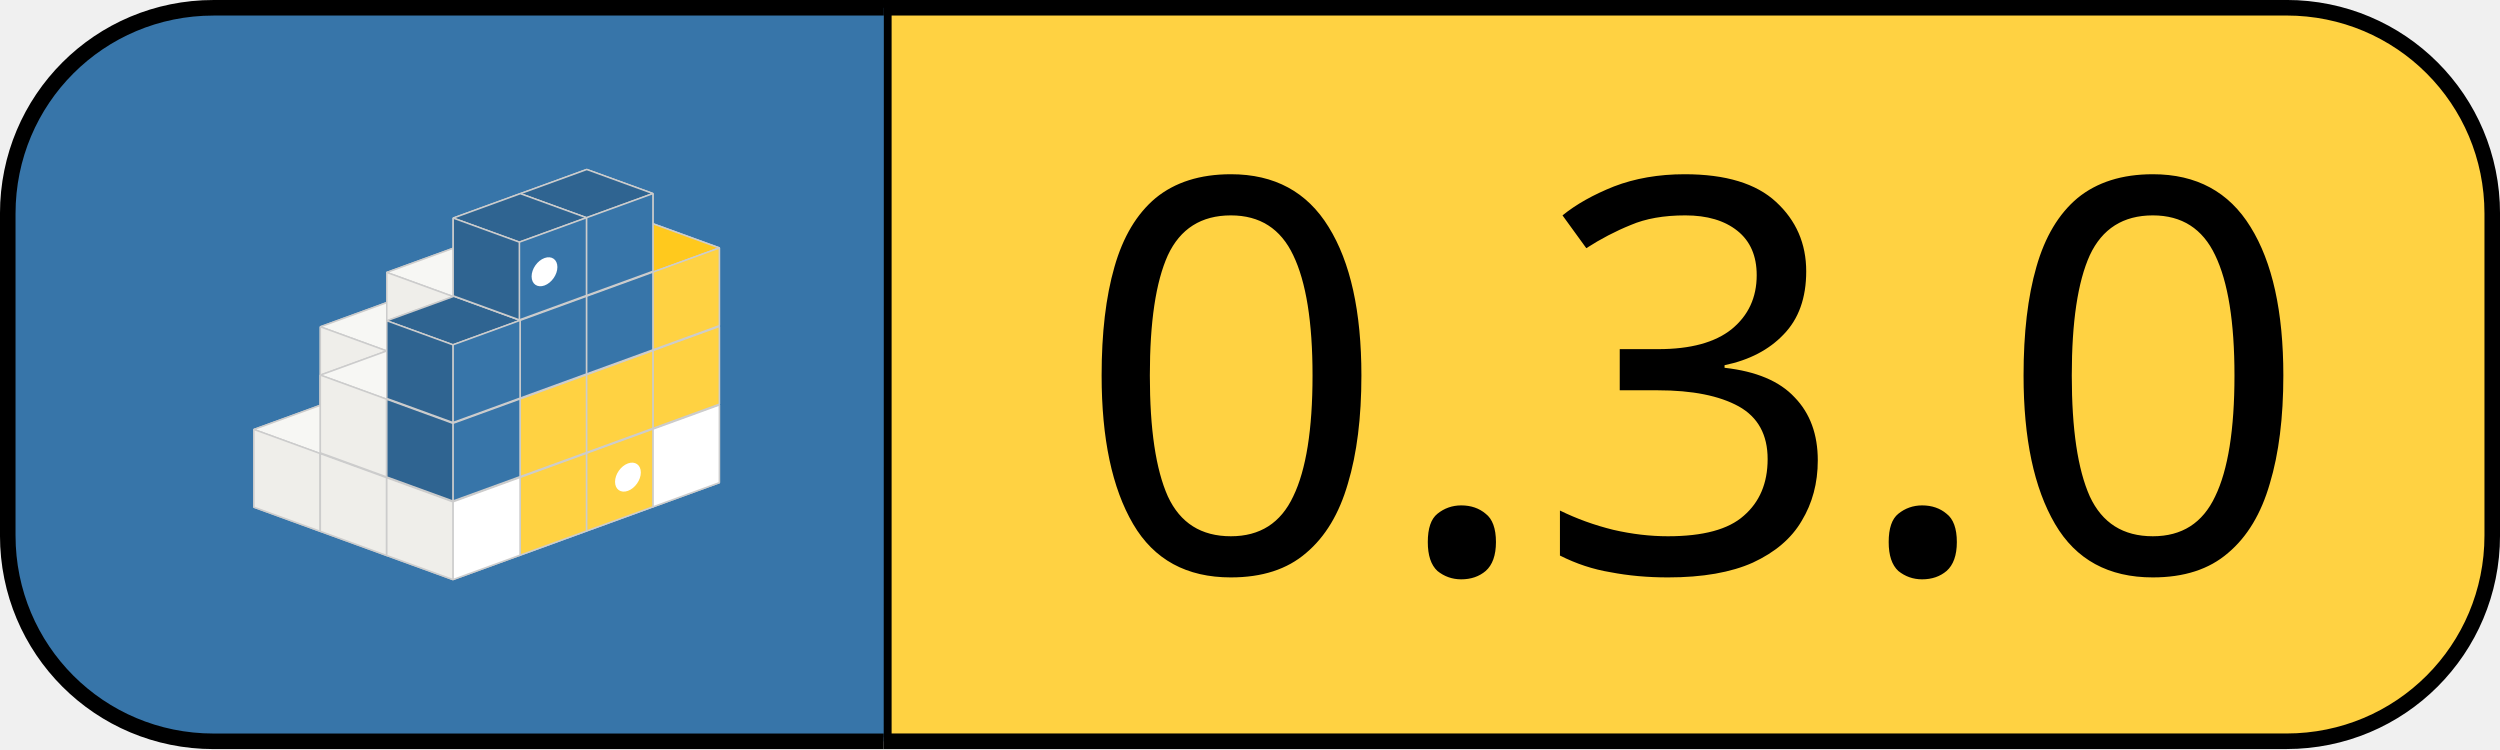
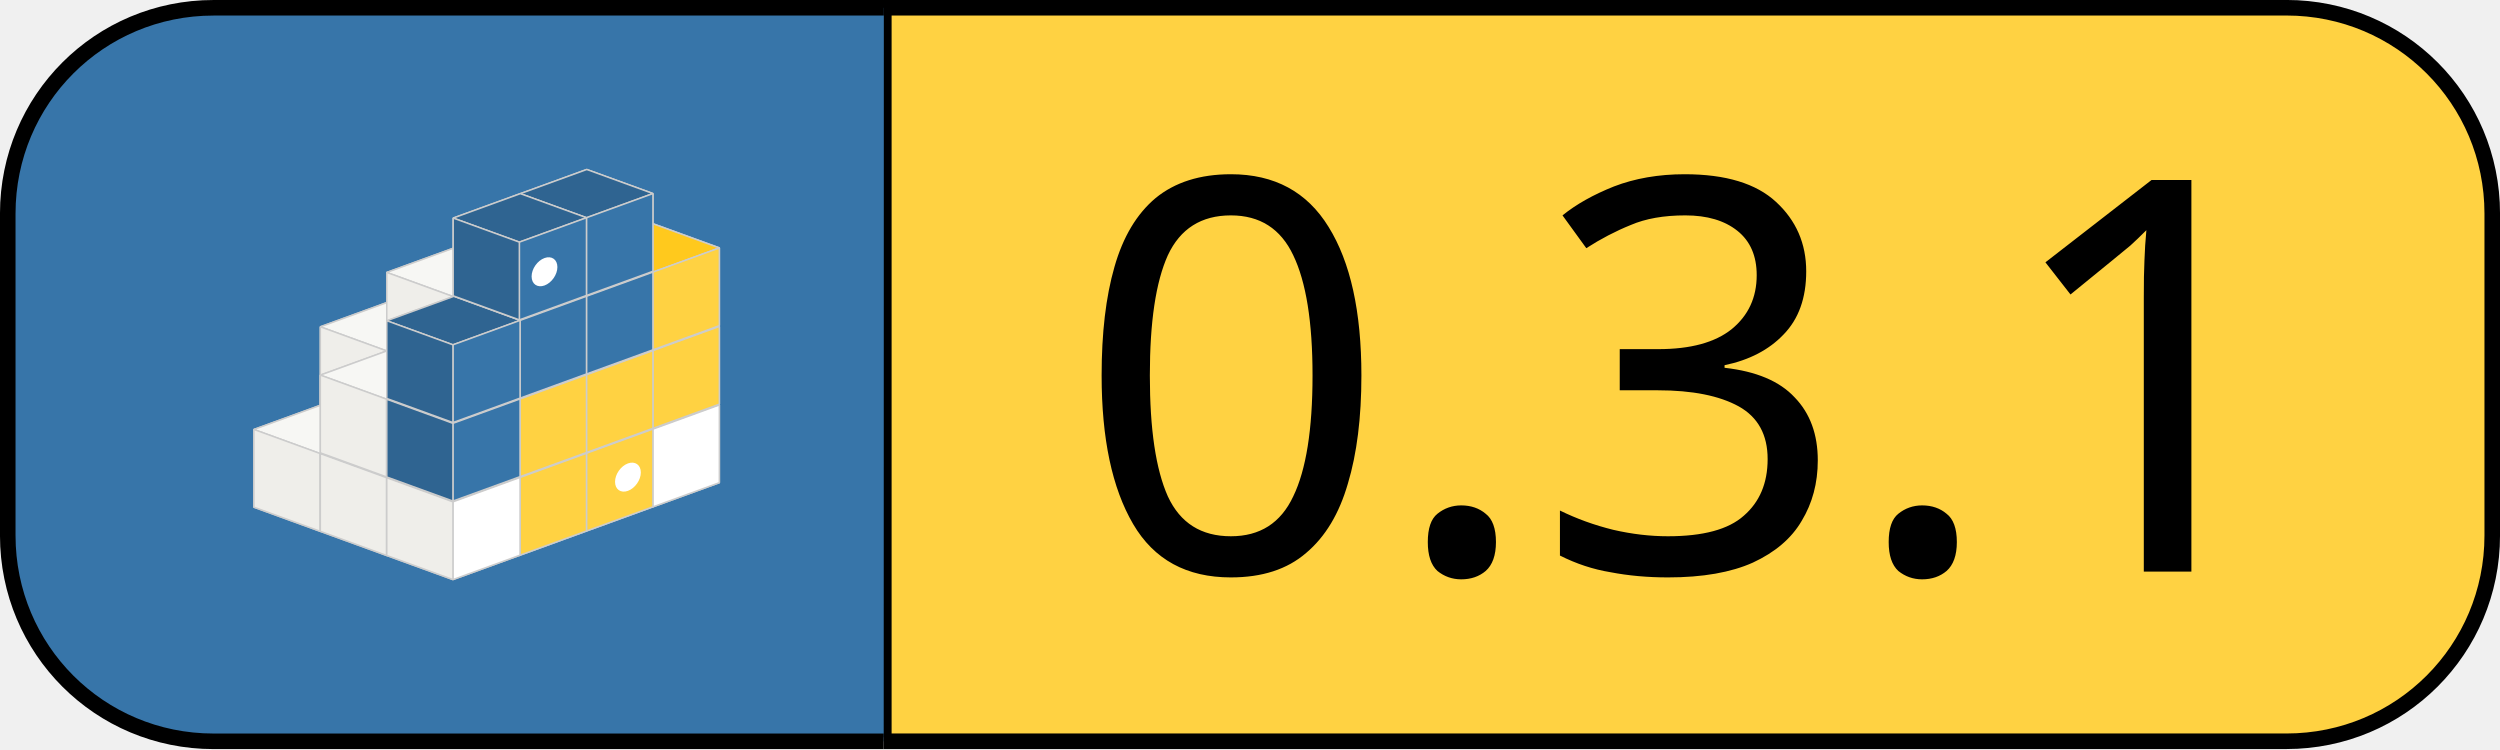
<svg xmlns="http://www.w3.org/2000/svg" version="1.1" id="layer" x="0px" y="0px" viewBox="0 0 60.748 18.202" xml:space="preserve" width="60.748" height="18.202">
  <defs id="defs46">
    <linearGradient id="SVGID_1_" gradientUnits="userSpaceOnUse" x1="108.353" y1="333.199" x2="66.383" y2="300.443" gradientTransform="matrix(1,0,0,-1,0,652)">
      <stop offset="0.18" style="stop-color:#0052CC" id="stop34" />
      <stop offset="1" style="stop-color:#2684FF" id="stop36" />
    </linearGradient>
  </defs>
  <style type="text/css" id="style10">
	.st0{fill:#253858;}
	.st1{fill:none;}
	.st2{fill:#2684FF;}
	.st3{fill:url(#SVGID_1_);}
</style>
  <g id="Layer_2" transform="translate(-136.0635,-311.5358)">
    <path style="fill:#ffd242;stroke:#000000;stroke-width:0.378;fill-opacity:1" d="m 157.538,329.548 h 34.085 c 2.77,0 5,-2.23 5,-5 v -7.824 c 0,-2.77 -2.23,-5 -5,-5 h -34.083 v 17.729" id="path80" />
    <path style="fill:#3775a9;stroke:#000000;stroke-width:0.378;fill-opacity:1" d="m 157.54,311.725 h -16.288 c -2.77,0 -5,2.23 -5,5 v 7.824 c 0,2.77 2.23,5 5,5 h 16.285" id="rect67" />
-     <text xml:space="preserve" style="font-style:normal;font-variant:normal;font-weight:normal;font-stretch:normal;font-size:13.333px;line-height:1.25;font-family:'Century Gothic';-inkscape-font-specification:'Century Gothic';fill:#000000;" x="162.175" y="325.425" id="text52">
-       <tspan id="tspan50" x="162.175" y="325.425">0.3.0</tspan>
+     <text xml:space="preserve" style="font-style:normal;font-variant:normal;font-weight:normal;font-stretch:normal;font-size:13.333px;line-height:1.25;font-family:'Century Gothic';-inkscape-font-specification:'Century Gothic';fill:#000000" x="162.175" y="325.425" id="text52">
+       <tspan id="tspan50" x="162.175" y="325.425">0.3.1</tspan>
    </text>
    <g id="g946" transform="matrix(0.1724105,0,0,0.1724105,142.215,315.6368)">
      <g fill="#a29d86" stroke="#cccccc" stroke-width="0.214" stroke-linejoin="bevel" id="g569">
        <path d="m 18.93,18.826 9.323,3.394 V 33.177 L 18.93,29.783 Z" style="isolation:auto;mix-blend-mode:normal" color="#000000" overflow="visible" fill="#e9e9ff" id="path533" />
        <path d="m 9.47,22.27 v 10.957 l 9.46,-3.444 V 18.826 Z" style="isolation:auto;mix-blend-mode:normal" color="#000000" overflow="visible" fill="#353564" id="path535" />
        <path d="m 9.47,33.227 9.322,3.393 9.46,-3.443 -9.322,-3.394 z" style="isolation:auto;mix-blend-mode:normal" color="#000000" overflow="visible" fill="#afafde" id="path537" />
        <path d="m 9.47,22.27 9.322,3.393 9.46,-3.443 -9.322,-3.394 z" fill="#f7f7f4" id="path539" />
        <path d="M 18.792,25.663 V 36.62 l 9.46,-3.443 V 22.22 Z" fill="#ffffff" id="path541" />
        <path d="m 9.47,22.27 9.322,3.393 V 36.62 L 9.47,33.227 Z" fill="#efeeea" id="path543" />
        <path style="isolation:auto;mix-blend-mode:normal" d="m 28.293,11.166 9.323,3.393 v 10.957 l -9.323,-3.393 z" color="#000000" overflow="visible" fill="#e9e9ff" id="path545" />
        <path style="isolation:auto;mix-blend-mode:normal" d="m 18.833,14.609 v 10.957 l 9.46,-3.443 V 11.166 Z" color="#000000" overflow="visible" fill="#353564" id="path547" />
        <path style="isolation:auto;mix-blend-mode:normal" d="m 18.833,25.566 9.322,3.393 9.461,-3.443 -9.323,-3.393 z" color="#000000" overflow="visible" fill="#afafde" id="path549" />
        <path d="m 18.833,14.609 9.322,3.393 9.461,-3.443 -9.323,-3.393 z" fill="#f7f7f4" id="path551" />
        <path d="M 28.155,18.002 V 28.96 l 9.461,-3.443 V 14.559 Z" fill="#ffffff" id="path553" />
        <path d="m 18.833,14.609 9.322,3.393 V 28.96 l -9.322,-3.393 z" fill="#efeeea" id="path555" />
        <path d="m 9.567,33.297 9.322,3.393 V 47.647 L 9.567,44.254 Z" style="isolation:auto;mix-blend-mode:normal" color="#000000" overflow="visible" fill="#e9e9ff" id="path557" />
        <path d="m 0.106,36.74 v 10.957 l 9.46,-3.443 V 33.297 Z" style="isolation:auto;mix-blend-mode:normal" color="#000000" overflow="visible" fill="#353564" id="path559" />
        <path d="M 0.106,47.697 9.43,51.09 18.89,47.647 9.568,44.254 Z" style="isolation:auto;mix-blend-mode:normal" color="#000000" overflow="visible" fill="#afafde" id="path561" />
        <path d="m 0.106,36.74 9.323,3.393 9.46,-3.443 -9.322,-3.393 z" fill="#f7f7f4" id="path563" />
        <path d="M 9.429,40.133 V 51.09 l 9.46,-3.443 V 36.69 Z" fill="#ffffff" id="path565" />
        <path d="m 0.106,36.74 9.323,3.393 V 51.09 L 0.106,47.697 Z" fill="#efeeea" id="path567" />
      </g>
      <g fill="#a29d86" stroke="#cccccc" stroke-width="0.214" stroke-linejoin="bevel" id="g583">
        <path style="isolation:auto;mix-blend-mode:normal" d="m 18.93,36.702 9.323,3.393 V 51.052 L 18.93,47.659 Z" color="#000000" overflow="visible" fill="#e9e9ff" id="path571" />
        <path style="isolation:auto;mix-blend-mode:normal" d="m 9.47,40.145 v 10.957 l 9.46,-3.443 V 36.702 Z" color="#000000" overflow="visible" fill="#353564" id="path573" />
        <path style="isolation:auto;mix-blend-mode:normal" d="m 9.47,51.102 9.322,3.393 9.46,-3.443 -9.322,-3.393 z" color="#000000" overflow="visible" fill="#afafde" id="path575" />
        <path d="m 9.47,40.145 9.322,3.393 9.46,-3.443 -9.322,-3.393 z" fill="#f7f7f4" id="path577" />
        <path d="m 18.792,43.538 v 10.957 l 9.46,-3.443 V 40.095 Z" fill="#ffffff" id="path579" />
        <path d="m 9.47,40.145 9.322,3.393 V 54.495 L 9.47,51.102 Z" fill="#efeeea" id="path581" />
      </g>
      <g fill="#a29d86" stroke="#cccccc" stroke-width="0.214" stroke-linejoin="bevel" id="g597">
        <path d="m 18.93,25.636 9.323,3.393 V 39.986 L 18.93,36.593 Z" style="isolation:auto;mix-blend-mode:normal" color="#000000" overflow="visible" fill="#e9e9ff" id="path585" />
        <path d="m 9.47,29.08 v 10.956 l 9.46,-3.443 V 25.636 Z" style="isolation:auto;mix-blend-mode:normal" color="#000000" overflow="visible" fill="#353564" id="path587" />
        <path d="m 9.47,40.036 9.322,3.394 9.46,-3.444 -9.322,-3.393 z" style="isolation:auto;mix-blend-mode:normal" color="#000000" overflow="visible" fill="#afafde" id="path589" />
        <path d="m 9.47,29.08 9.322,3.393 9.46,-3.444 -9.322,-3.393 z" fill="#f7f7f4" id="path591" />
        <path d="M 18.792,32.473 V 43.43 l 9.46,-3.444 V 29.03 Z" fill="#ffffff" id="path593" />
        <path d="m 9.47,29.08 9.322,3.393 V 43.43 L 9.47,40.036 Z" fill="#efeeea" id="path595" />
      </g>
      <g fill="#a29d86" stroke="#cccccc" stroke-width="0.214" stroke-linejoin="bevel" id="g611">
        <path style="isolation:auto;mix-blend-mode:normal" d="m 56.383,29.892 9.323,3.393 v 10.957 l -9.323,-3.393 z" color="#000000" overflow="visible" fill="#e9e9ff" id="path599" />
        <path style="isolation:auto;mix-blend-mode:normal" d="m 46.923,33.335 v 10.957 l 9.46,-3.443 V 29.892 Z" color="#000000" overflow="visible" fill="#353564" id="path601" />
        <path style="isolation:auto;mix-blend-mode:normal" d="m 46.923,44.292 9.322,3.394 9.46,-3.444 -9.322,-3.393 z" color="#000000" overflow="visible" fill="#afafde" id="path603" />
        <path d="m 46.923,33.335 9.322,3.394 9.46,-3.444 -9.322,-3.393 z" fill="#f7f7f4" id="path605" />
        <path d="m 56.245,36.729 v 10.957 l 9.46,-3.444 V 33.285 Z" fill="#ffffff" id="path607" />
        <path d="m 46.923,33.335 9.322,3.394 v 10.957 l -9.322,-3.394 z" fill="#efeeea" id="path609" />
      </g>
      <g transform="matrix(0.65177,0,0,0.65177,-1683.66,-513.275)" id="g629">
        <g fill="#a29d86" stroke="#cccccc" stroke-width="0.328" stroke-linejoin="bevel" id="g625">
          <path style="isolation:auto;mix-blend-mode:normal" d="m 2655.349,838.594 14.303,5.206 v 16.811 l -14.303,-5.206 z" color="#000000" overflow="visible" fill="#e9e9ff" id="path613" />
          <path style="isolation:auto;mix-blend-mode:normal" d="m 2640.834,843.877 v 16.811 l 14.515,-5.283 v -16.81 z" color="#000000" overflow="visible" fill="#353564" id="path615" />
          <path style="isolation:auto;mix-blend-mode:normal" d="m 2640.834,860.688 14.303,5.206 14.515,-5.283 -14.303,-5.206 z" color="#000000" overflow="visible" fill="#afafde" id="path617" />
          <path d="m 2640.834,843.877 14.303,5.206 14.515,-5.283 -14.303,-5.206 z" fill="#f7f7f4" id="path619" />
          <path d="m 2655.137,849.083 v 16.811 l 14.515,-5.283 v -16.81 z" fill="#ffd242" id="path621" />
          <path d="m 2640.834,843.877 14.303,5.206 v 16.811 l -14.303,-5.206 z" fill="#efeeea" id="path623" />
        </g>
        <circle transform="matrix(0.9397,-0.3420228,0,1,0,0)" cy="1823.899" cx="2835.218" r="2.967" fill="#ffffff" id="circle627" />
      </g>
      <g fill="#a29d86" stroke="#cccccc" stroke-width="0.214" stroke-linejoin="bevel" id="g643">
        <path d="m 37.657,36.702 9.322,3.393 v 10.957 l -9.322,-3.393 z" style="isolation:auto;mix-blend-mode:normal" color="#000000" overflow="visible" fill="#e9e9ff" id="path631" />
        <path d="m 28.196,40.145 v 10.957 l 9.46,-3.443 V 36.702 Z" style="isolation:auto;mix-blend-mode:normal" color="#000000" overflow="visible" fill="#353564" id="path633" />
        <path d="m 28.196,51.102 9.323,3.393 9.46,-3.443 -9.322,-3.393 z" style="isolation:auto;mix-blend-mode:normal" color="#000000" overflow="visible" fill="#afafde" id="path635" />
        <path d="m 28.196,40.145 9.323,3.393 9.46,-3.443 -9.322,-3.393 z" fill="#f7f7f4" id="path637" />
        <path d="m 37.519,43.538 v 10.957 l 9.46,-3.443 V 40.095 Z" fill="#ffd242" id="path639" />
        <path d="m 28.196,40.145 9.323,3.393 v 10.957 l -9.323,-3.393 z" fill="#efeeea" id="path641" />
      </g>
      <g fill="#a29d86" stroke="#cccccc" stroke-width="0.214" stroke-linejoin="bevel" id="g657">
        <path style="isolation:auto;mix-blend-mode:normal" d="M 28.293,40.107 37.616,43.5 V 54.457 L 28.293,51.064 Z" color="#000000" overflow="visible" fill="#e9e9ff" id="path645" />
        <path style="isolation:auto;mix-blend-mode:normal" d="m 18.833,43.55 v 10.957 l 9.46,-3.443 V 40.107 Z" color="#000000" overflow="visible" fill="#353564" id="path647" />
        <path style="isolation:auto;mix-blend-mode:normal" d="m 18.833,54.507 9.322,3.393 9.46,-3.443 -9.322,-3.393 z" color="#000000" overflow="visible" fill="#afafde" id="path649" />
        <path d="m 18.833,43.55 9.322,3.393 9.46,-3.443 -9.322,-3.393 z" fill="#f7f7f4" id="path651" />
        <path d="M 28.155,46.943 V 57.9 l 9.46,-3.443 V 43.5 Z" fill="#ffffff" id="path653" />
        <path d="m 18.833,43.55 9.322,3.393 V 57.9 l -9.322,-3.393 z" fill="#efeeea" id="path655" />
      </g>
      <g fill="#a29d86" stroke="#cccccc" stroke-width="0.214" stroke-linejoin="bevel" id="g671">
        <path d="m 56.383,18.826 9.323,3.394 v 10.957 l -9.323,-3.394 z" style="isolation:auto;mix-blend-mode:normal" color="#000000" overflow="visible" fill="#e9e9ff" id="path659" />
        <path d="m 46.923,22.27 v 10.957 l 9.46,-3.444 V 18.826 Z" style="isolation:auto;mix-blend-mode:normal" color="#000000" overflow="visible" fill="#353564" id="path661" />
        <path d="m 46.923,33.227 9.322,3.393 9.46,-3.443 -9.322,-3.394 z" style="isolation:auto;mix-blend-mode:normal" color="#000000" overflow="visible" fill="#afafde" id="path663" />
        <path d="m 46.923,22.27 9.322,3.393 9.46,-3.443 -9.322,-3.394 z" fill="#f7f7f4" id="path665" />
        <path d="M 56.245,25.663 V 36.62 l 9.46,-3.443 V 22.22 Z" fill="#ffd242" id="path667" />
        <path d="m 46.923,22.27 9.322,3.393 V 36.62 l -9.322,-3.393 z" fill="#efeeea" id="path669" />
      </g>
      <g fill="#a29d86" stroke="#cccccc" stroke-width="0.214" stroke-linejoin="bevel" id="g685">
        <path style="isolation:auto;mix-blend-mode:normal" d="m 56.383,7.76 9.323,3.394 V 22.11 l -9.323,-3.393 z" color="#000000" overflow="visible" fill="#e9e9ff" id="path673" />
        <path style="isolation:auto;mix-blend-mode:normal" d="m 46.923,11.204 v 10.957 l 9.46,-3.443 V 7.76 Z" color="#000000" overflow="visible" fill="#353564" id="path675" />
        <path style="isolation:auto;mix-blend-mode:normal" d="m 46.923,22.161 9.322,3.393 9.46,-3.443 -9.322,-3.393 z" color="#000000" overflow="visible" fill="#afafde" id="path677" />
        <path d="m 46.923,11.204 9.322,3.393 9.46,-3.443 -9.322,-3.393 z" fill="#ffc91d" id="path679" />
        <path d="m 56.245,14.597 v 10.957 l 9.46,-3.443 V 11.154 Z" fill="#ffd242" id="path681" />
        <path d="m 46.923,11.204 9.322,3.393 v 10.957 l -9.322,-3.393 z" fill="#efeeea" id="path683" />
      </g>
      <g fill="#a29d86" stroke="#cccccc" stroke-width="0.214" stroke-linejoin="bevel" id="g699">
        <path style="isolation:auto;mix-blend-mode:normal" d="m 47.02,22.231 9.322,3.393 V 36.581 L 47.02,33.188 Z" color="#000000" overflow="visible" fill="#e9e9ff" id="path687" />
        <path style="isolation:auto;mix-blend-mode:normal" d="m 37.56,25.675 v 10.957 l 9.46,-3.444 V 22.231 Z" color="#000000" overflow="visible" fill="#353564" id="path689" />
        <path style="isolation:auto;mix-blend-mode:normal" d="m 37.56,36.632 9.322,3.393 9.46,-3.444 -9.322,-3.393 z" color="#000000" overflow="visible" fill="#afafde" id="path691" />
        <path d="m 37.56,25.675 9.322,3.393 9.46,-3.444 -9.322,-3.393 z" fill="#f7f7f4" id="path693" />
        <path d="m 46.882,29.068 v 10.957 l 9.46,-3.444 V 25.624 Z" fill="#ffd242" id="path695" />
        <path d="m 37.56,25.675 9.322,3.393 v 10.957 l -9.323,-3.393 z" fill="#efeeea" id="path697" />
      </g>
      <g fill="#a29d86" stroke="#cccccc" stroke-width="0.214" stroke-linejoin="bevel" id="g713">
        <path d="m 47.02,11.166 9.322,3.393 V 25.516 L 47.02,22.123 Z" style="isolation:auto;mix-blend-mode:normal" color="#000000" overflow="visible" fill="#e9e9ff" id="path701" />
        <path d="m 37.56,14.609 v 10.957 l 9.46,-3.443 V 11.166 Z" style="isolation:auto;mix-blend-mode:normal" color="#000000" overflow="visible" fill="#353564" id="path703" />
        <path d="m 37.56,25.566 9.322,3.393 9.46,-3.443 -9.322,-3.393 z" style="isolation:auto;mix-blend-mode:normal" color="#000000" overflow="visible" fill="#afafde" id="path705" />
        <path d="m 37.56,14.609 9.322,3.393 9.46,-3.443 -9.322,-3.393 z" fill="#f7f7f4" id="path707" />
        <path d="M 46.882,18.002 V 28.96 l 9.46,-3.443 V 14.559 Z" fill="#3775a9" id="path709" />
        <path d="m 37.56,14.609 9.322,3.393 V 28.96 l -9.323,-3.393 z" fill="#efeeea" id="path711" />
      </g>
      <g fill="#a29d86" stroke="#cccccc" stroke-width="0.214" stroke-linejoin="bevel" id="g727">
        <path style="isolation:auto;mix-blend-mode:normal" d="m 47.02,0.1 9.322,3.393 V 14.45 L 47.02,11.057 Z" color="#000000" overflow="visible" fill="#e9e9ff" id="path715" />
        <path style="isolation:auto;mix-blend-mode:normal" d="M 37.56,3.543 V 14.5 l 9.46,-3.443 V 0.1 Z" color="#000000" overflow="visible" fill="#353564" id="path717" />
        <path style="isolation:auto;mix-blend-mode:normal" d="m 37.56,14.5 9.322,3.393 9.46,-3.443 -9.322,-3.393 z" color="#000000" overflow="visible" fill="#afafde" id="path719" />
        <path d="M 37.56,3.543 46.882,6.936 56.342,3.493 47.02,0.1 Z" fill="#2f6491" id="path721" />
        <path d="m 46.882,6.936 v 10.957 l 9.46,-3.443 V 3.493 Z" fill="#3775a9" id="path723" />
        <path d="m 37.56,3.543 9.322,3.393 V 17.893 L 37.559,14.5 Z" fill="#efeeea" id="path725" />
      </g>
      <g fill="#a29d86" stroke="#cccccc" stroke-width="0.214" stroke-linejoin="bevel" id="g741">
        <path d="m 37.657,25.636 9.322,3.393 v 10.957 l -9.322,-3.393 z" style="isolation:auto;mix-blend-mode:normal" color="#000000" overflow="visible" fill="#e9e9ff" id="path729" />
        <path d="m 28.196,29.08 v 10.956 l 9.46,-3.443 V 25.636 Z" style="isolation:auto;mix-blend-mode:normal" color="#000000" overflow="visible" fill="#353564" id="path731" />
        <path d="m 28.196,40.036 9.323,3.394 9.46,-3.444 -9.322,-3.393 z" style="isolation:auto;mix-blend-mode:normal" color="#000000" overflow="visible" fill="#afafde" id="path733" />
        <path d="m 28.196,29.08 9.323,3.393 9.46,-3.444 -9.322,-3.393 z" fill="#f7f7f4" id="path735" />
        <path d="M 37.519,32.473 V 43.43 l 9.46,-3.444 V 29.03 Z" fill="#ffd242" id="path737" />
        <path d="m 28.196,29.08 9.323,3.393 V 43.43 l -9.323,-3.394 z" fill="#efeeea" id="path739" />
      </g>
      <g fill="#a29d86" stroke="#cccccc" stroke-width="0.214" stroke-linejoin="bevel" id="g755">
        <path style="isolation:auto;mix-blend-mode:normal" d="m 37.657,14.57 9.322,3.394 V 28.92 l -9.322,-3.394 z" color="#000000" overflow="visible" fill="#e9e9ff" id="path743" />
        <path style="isolation:auto;mix-blend-mode:normal" d="M 28.196,18.014 V 28.97 l 9.46,-3.444 V 14.57 Z" color="#000000" overflow="visible" fill="#353564" id="path745" />
        <path style="isolation:auto;mix-blend-mode:normal" d="m 28.196,28.97 9.323,3.394 9.46,-3.443 -9.322,-3.394 z" color="#000000" overflow="visible" fill="#afafde" id="path747" />
        <path d="m 28.196,18.014 9.323,3.393 9.46,-3.443 -9.322,-3.394 z" fill="#f7f7f4" id="path749" />
        <path d="m 37.519,21.407 v 10.957 l 9.46,-3.443 V 17.964 Z" fill="#3775a9" id="path751" />
        <path d="m 28.196,18.014 9.323,3.393 v 10.957 l -9.323,-3.393 z" fill="#efeeea" id="path753" />
      </g>
      <g fill="#a29d86" stroke="#cccccc" stroke-width="0.214" stroke-linejoin="bevel" id="g769">
        <path style="isolation:auto;mix-blend-mode:normal" d="m 28.293,29.04 9.323,3.394 v 10.957 l -9.323,-3.393 z" color="#000000" overflow="visible" fill="#e9e9ff" id="path757" />
        <path style="isolation:auto;mix-blend-mode:normal" d="m 18.833,32.484 v 10.957 l 9.46,-3.443 V 29.04 Z" color="#000000" overflow="visible" fill="#353564" id="path759" />
        <path style="isolation:auto;mix-blend-mode:normal" d="m 18.833,43.441 9.322,3.393 9.46,-3.443 -9.322,-3.393 z" color="#000000" overflow="visible" fill="#afafde" id="path761" />
        <path d="m 18.833,32.484 9.322,3.393 9.46,-3.443 -9.322,-3.393 z" fill="#f7f7f4" id="path763" />
        <path d="m 28.155,35.877 v 10.957 l 9.46,-3.443 V 32.434 Z" fill="#3775a9" id="path765" />
        <path d="m 18.833,32.484 9.322,3.393 v 10.957 l -9.322,-3.393 z" fill="#2f6491" id="path767" />
      </g>
      <g fill="#a29d86" stroke="#cccccc" stroke-width="0.214" stroke-linejoin="bevel" id="g783">
        <path d="m 28.293,17.975 9.323,3.393 v 10.957 l -9.323,-3.393 z" style="isolation:auto;mix-blend-mode:normal" color="#000000" overflow="visible" fill="#e9e9ff" id="path771" />
        <path d="m 18.833,21.419 v 10.957 l 9.46,-3.444 V 17.975 Z" style="isolation:auto;mix-blend-mode:normal" color="#000000" overflow="visible" fill="#353564" id="path773" />
        <path d="m 18.833,32.376 9.322,3.393 9.46,-3.444 -9.322,-3.393 z" style="isolation:auto;mix-blend-mode:normal" color="#000000" overflow="visible" fill="#afafde" id="path775" />
        <path d="m 18.833,21.419 9.322,3.393 9.46,-3.444 -9.322,-3.393 z" fill="#2f6491" id="path777" />
        <path d="m 28.155,24.812 v 10.957 l 9.46,-3.444 V 21.368 Z" fill="#3775a9" id="path779" />
        <path d="m 18.833,21.419 9.322,3.393 v 10.957 l -9.322,-3.393 z" fill="#2f6491" id="path781" />
      </g>
      <g transform="matrix(0.65177,0,0,0.65177,-1683.66,-513.275)" id="g801">
        <g fill="#a29d86" stroke="#cccccc" stroke-width="0.328" stroke-linejoin="bevel" id="g797">
          <path style="isolation:auto;mix-blend-mode:normal" d="m 2640.983,792.885 14.304,5.206 v 16.811 l -14.304,-5.206 z" color="#000000" overflow="visible" fill="#e9e9ff" id="path785" />
          <path style="isolation:auto;mix-blend-mode:normal" d="m 2626.468,798.168 v 16.811 l 14.515,-5.283 v -16.811 z" color="#000000" overflow="visible" fill="#353564" id="path787" />
          <path style="isolation:auto;mix-blend-mode:normal" d="m 2626.468,814.979 14.304,5.206 14.515,-5.283 -14.304,-5.206 z" color="#000000" overflow="visible" fill="#afafde" id="path789" />
          <path d="m 2626.468,798.168 14.304,5.206 14.515,-5.283 -14.304,-5.206 z" fill="#2f6491" id="path791" />
          <path d="m 2640.772,803.374 v 16.811 l 14.515,-5.283 v -16.811 z" fill="#3775a9" id="path793" />
          <path d="m 2626.468,798.168 14.304,5.206 v 16.811 l -14.304,-5.206 z" fill="#2f6491" id="path795" />
        </g>
        <circle transform="matrix(0.9397,-0.3420228,0,1,0,0)" cy="1772.922" cx="2816.017" r="2.967" fill="#ffffff" id="circle799" />
      </g>
    </g>
  </g>
</svg>
